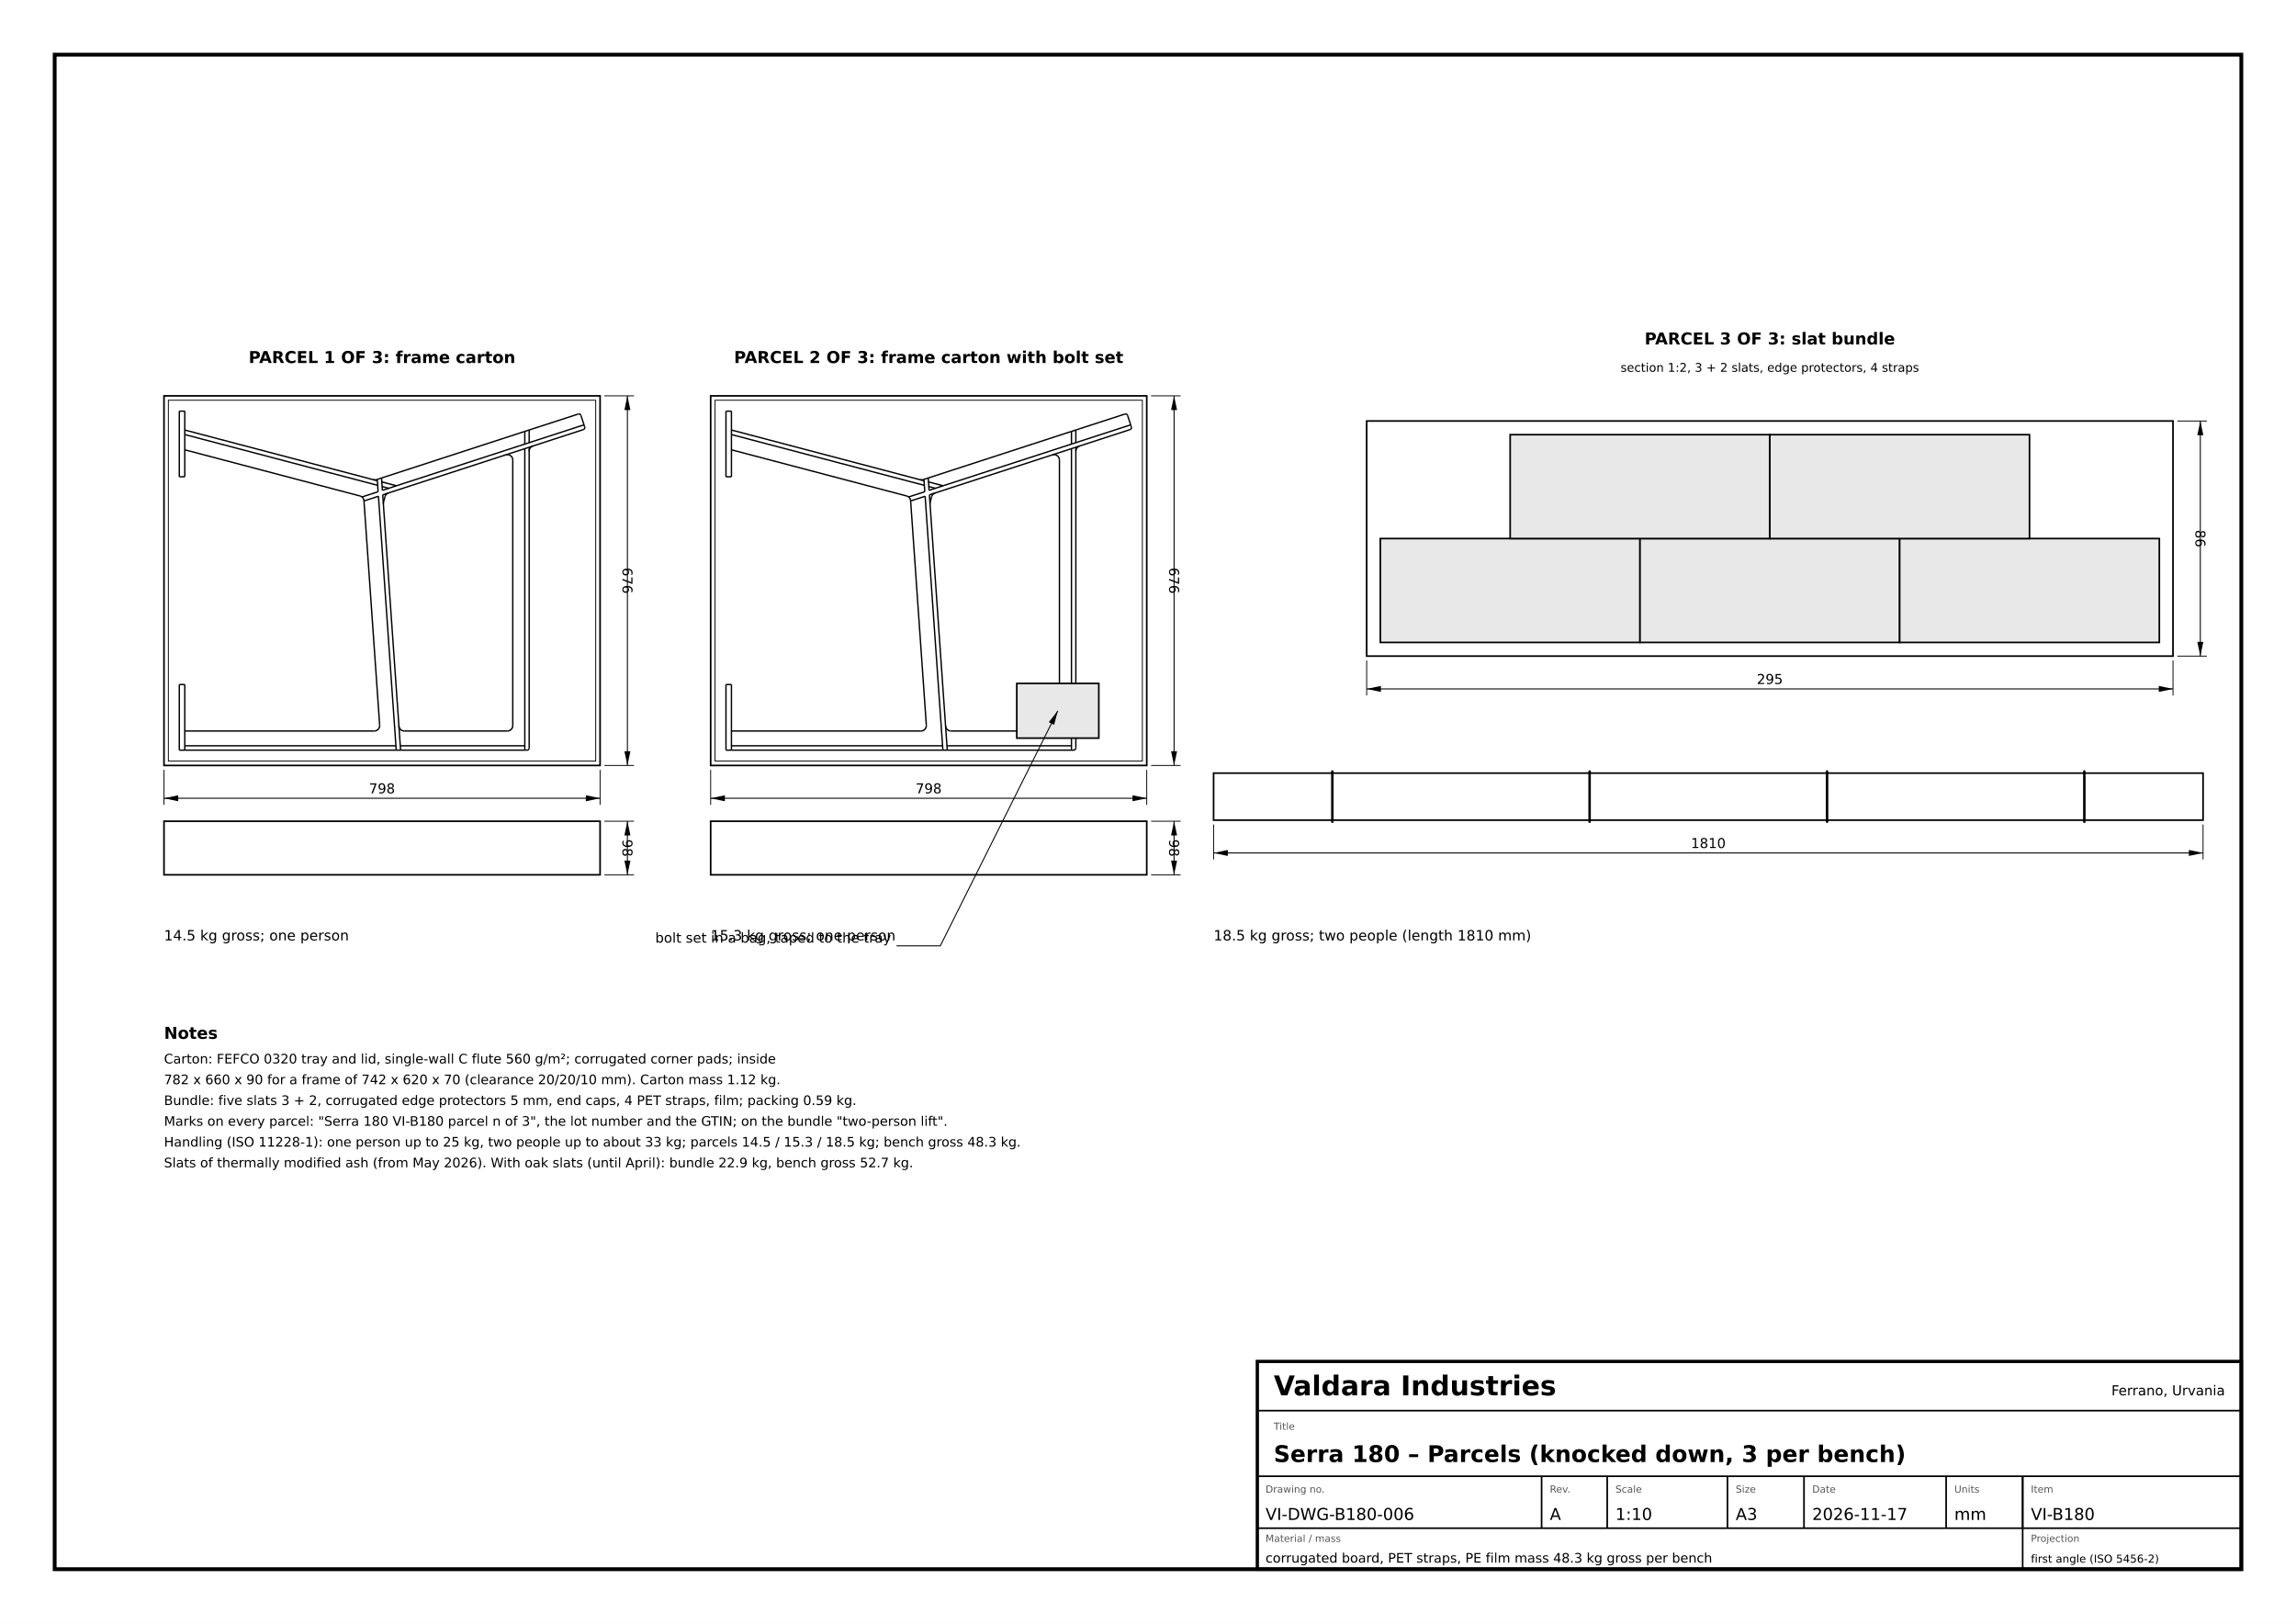
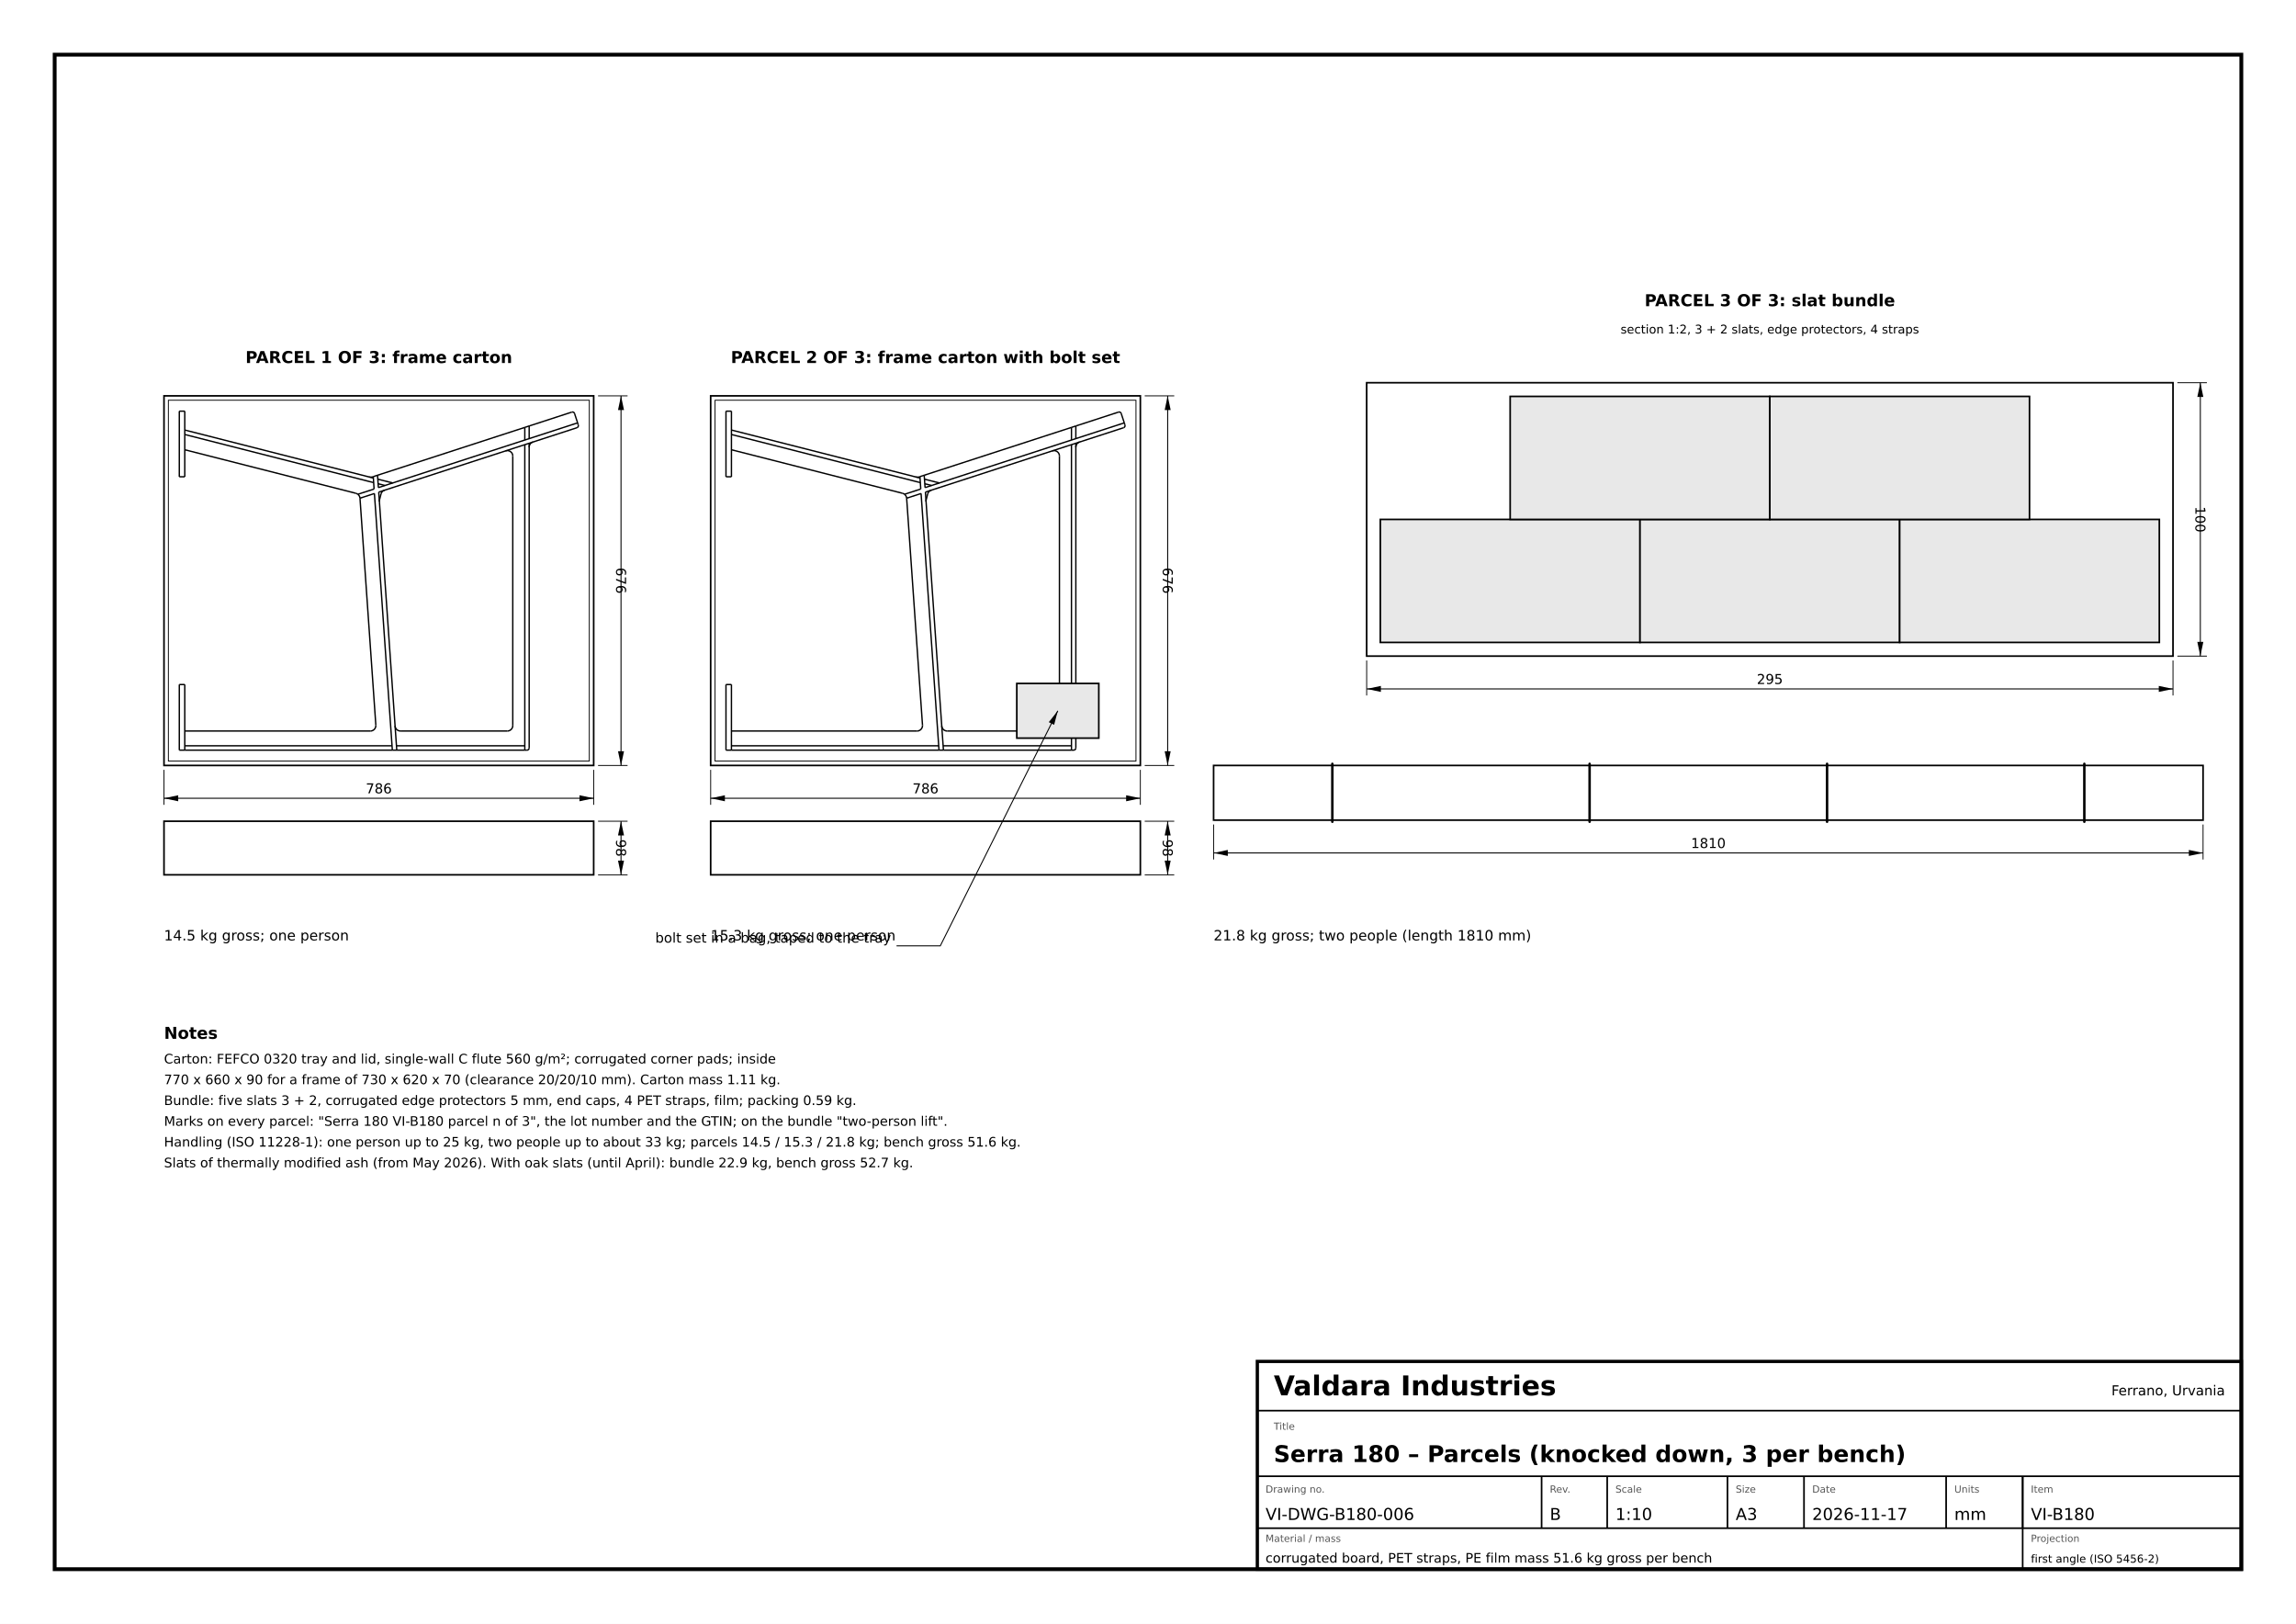
<svg xmlns="http://www.w3.org/2000/svg" width="420mm" height="297mm" viewBox="0 0 420 297">
  <defs>
    <style>
        .vis{fill:none;stroke:#000;stroke-width:0.45;stroke-linejoin:round;stroke-linecap:round}
        .thin{fill:none;stroke:#000;stroke-width:0.25}
        .hid{fill:none;stroke:#000;stroke-width:0.22;stroke-dasharray:1.6,0.9}
        .ctr{fill:none;stroke:#000;stroke-width:0.18;stroke-dasharray:6,1,1,1}
        .ext{fill:none;stroke:#000;stroke-width:0.16}
        .dimln{fill:none;stroke:#000;stroke-width:0.18}
        .arr{fill:#000;stroke:none}
        .dot{fill:#000}
        .frame{fill:none;stroke:#000;stroke-width:0.7}
        .tb{fill:none;stroke:#000;stroke-width:0.6}
        .tbl{fill:none;stroke:#000;stroke-width:0.3}
        .sec{fill:url(#hatch);stroke:#000;stroke-width:0.45;fill-rule:evenodd}
        .txt{font-family:'DejaVu Sans','Liberation Sans',Arial,Helvetica,sans-serif;fill:#000}
        .lbl{font-family:'DejaVu Sans','Liberation Sans',Arial,Helvetica,sans-serif;fill:#555}
        .cut{fill:none;stroke:#000;stroke-width:0.7}
        .box{fill:none;stroke:#000;stroke-width:0.3}
        .fillg{fill:#e8e8e8;stroke:#000;stroke-width:0.3}
        </style>
    <pattern id="hatch" width="2" height="2" patternUnits="userSpaceOnUse" patternTransform="rotate(45)">
      <line x1="0" y1="0" x2="0" y2="2" stroke="#000" stroke-width="0.18" />
    </pattern>
  </defs>
  <rect x="0" y="0" width="420" height="297" fill="#fff" />
  <rect class="frame" x="10" y="10" width="400" height="277" />
-   <rect class="box" x="30.00" y="72.40" width="79.77" height="67.60" />
-   <rect class="ext" x="30.80" y="73.20" width="78.17" height="66.00" />
+   <rect class="box" x="30.00" y="72.40" width="78.60" height="67.60" />
+   <rect class="ext" x="30.80" y="73.20" width="77.00" height="66.00" />
  <polyline class="thin" points="96.40,137.20 96.52,137.18 96.64,137.12 96.72,137.04 96.78,136.92 96.80,136.80" />
  <polyline class="thin" points="96.40,137.20 96.00,137.20" />
-   <polyline class="thin" points="96.00,137.20 73.28,137.20" />
-   <polyline class="thin" points="73.28,137.20 72.48,137.20" />
-   <polyline class="thin" points="72.48,137.20 33.80,137.20" />
+   <polyline class="thin" points="96.00,137.20 72.58,137.20" />
+   <polyline class="thin" points="72.58,137.20 71.77,137.20" />
+   <polyline class="thin" points="71.77,137.20 33.80,137.20" />
  <polyline class="thin" points="32.80,137.20 33.80,137.20" />
-   <polyline class="thin" points="96.80,81.80 96.80,136.80" />
-   <polyline class="thin" points="96.00,137.20 96.00,82.06" />
-   <polyline class="thin" points="106.69,78.58 70.01,90.50" />
-   <polyline class="thin" points="73.22,136.40 96.00,136.40" />
-   <polyline class="thin" points="70.01,90.50 73.28,137.20" />
-   <polyline class="thin" points="72.48,137.20 69.23,90.76" />
-   <polyline class="thin" points="69.23,90.76 66.58,91.62" />
-   <polyline class="thin" points="66.58,91.62 66.58,91.60" />
-   <polyline class="thin" points="66.58,91.60 66.56,91.47 66.52,91.34 66.47,91.21 66.40,91.09 66.31,90.99 66.21,90.89" />
-   <polyline class="thin" points="66.21,90.89 69.17,89.93" />
-   <polyline class="thin" points="69.17,89.93 69.01,87.67" />
-   <polyline class="thin" points="69.01,87.67 69.80,87.42" />
-   <polyline class="thin" points="69.80,87.42 69.95,89.68" />
-   <polyline class="thin" points="69.95,89.68 106.83,77.70" />
-   <polyline class="thin" points="106.83,77.70 106.95,78.08" />
-   <polyline class="thin" points="106.69,78.58 106.80,78.53 106.89,78.44 106.95,78.33 106.97,78.20 106.95,78.08" />
-   <polyline class="thin" points="33.80,136.40 72.42,136.40" />
+   <polyline class="thin" points="96.80,81.06 96.80,136.80" />
+   <polyline class="thin" points="96.00,137.20 96.00,81.32" />
+   <polyline class="thin" points="105.53,78.23 69.28,90.00" />
+   <polyline class="thin" points="72.52,136.40 96.00,136.40" />
+   <polyline class="thin" points="69.28,90.00 72.58,137.20" />
+   <polyline class="thin" points="71.77,137.20 68.49,90.26" />
+   <polyline class="thin" points="68.49,90.26 65.84,91.12" />
+   <polyline class="thin" points="65.84,91.12 65.82,90.98 65.79,90.85 65.73,90.72 65.65,90.60 65.56,90.50 65.46,90.40" />
+   <polyline class="thin" points="65.46,90.40 68.43,89.44" />
+   <polyline class="thin" points="68.43,89.44 68.28,87.17" />
+   <polyline class="thin" points="68.28,87.17 69.06,86.92" />
+   <polyline class="thin" points="69.06,86.92 69.22,89.18" />
+   <polyline class="thin" points="69.22,89.18 105.66,77.34" />
+   <polyline class="thin" points="105.66,77.34 105.78,77.72" />
+   <polyline class="thin" points="105.53,78.23 105.64,78.17 105.73,78.08 105.78,77.97 105.80,77.85 105.78,77.72" />
+   <polyline class="thin" points="33.80,136.40 71.72,136.40" />
  <polyline class="thin" points="33.80,137.20 33.80,125.20" />
  <polyline class="thin" points="32.80,125.20 33.80,125.20" />
  <polyline class="thin" points="32.80,137.20 32.80,125.20" />
-   <polyline class="thin" points="97.49,81.57 97.36,81.62 97.24,81.69 97.13,81.78 97.03,81.88 96.95,81.99 96.89,82.12 96.84,82.25 96.81,82.38 96.80,82.52" />
-   <polyline class="thin" points="70.42,90.85 70.47,90.72 70.53,90.59 70.62,90.47 70.71,90.37 70.83,90.28 70.95,90.21 71.08,90.15" />
-   <polyline class="thin" points="70.13,92.17 70.13,92.06 70.14,91.95 70.16,91.85" />
-   <polyline class="thin" points="70.16,91.84 70.16,91.84 70.16,91.85" />
-   <polyline class="thin" points="70.42,90.85 70.16,91.84" />
-   <polyline class="thin" points="92.49,83.20 92.63,83.16 92.78,83.15 92.92,83.16 93.06,83.18 93.20,83.23 93.33,83.30 93.44,83.38 93.55,83.48 93.64,83.60 93.71,83.73 93.76,83.86 93.79,84.00 93.80,84.15" />
-   <polyline class="thin" points="93.80,132.70 93.80,84.15" />
+   <polyline class="thin" points="97.49,80.84 97.36,80.89 97.24,80.96 97.13,81.04 97.03,81.14 96.95,81.26 96.89,81.38 96.84,81.51 96.81,81.65 96.80,81.79" />
+   <polyline class="thin" points="69.69,90.36 69.74,90.22 69.80,90.09 69.88,89.98 69.98,89.87 70.09,89.78 70.22,89.71 70.35,89.65" />
+   <polyline class="thin" points="69.40,91.72 69.39,91.59 69.41,91.46 69.44,91.34" />
+   <polyline class="thin" points="69.45,91.32 69.44,91.33 69.44,91.34" />
+   <polyline class="thin" points="69.69,90.36 69.45,91.32" />
+   <polyline class="thin" points="92.49,82.46 92.63,82.43 92.78,82.41 92.92,82.42 93.06,82.45 93.20,82.50 93.33,82.56 93.44,82.65 93.55,82.75 93.64,82.86 93.71,82.99 93.76,83.13 93.79,83.27 93.80,83.41" />
+   <polyline class="thin" points="93.80,132.70 93.80,83.41" />
  <polyline class="thin" points="93.80,132.70 93.79,132.84 93.76,132.98 93.71,133.12 93.64,133.24 93.56,133.35 93.45,133.46 93.34,133.54 93.22,133.61 93.08,133.66 92.94,133.69 92.80,133.70" />
-   <polyline class="thin" points="73.97,133.70 92.80,133.70" />
-   <polyline class="thin" points="73.97,133.70 73.83,133.69 73.70,133.66 73.57,133.62 73.45,133.55 73.33,133.48 73.23,133.38 73.15,133.28 73.08,133.16 73.02,133.04 72.99,132.90 72.97,132.77" />
-   <polyline class="thin" points="69.45,132.63 66.58,91.62" />
-   <polyline class="thin" points="66.21,90.89 66.10,90.81 65.97,90.75 65.84,90.71" />
-   <polyline class="thin" points="68.86,87.72 69.01,87.67" />
-   <polyline class="thin" points="69.80,87.42 96.00,78.90" />
-   <polyline class="thin" points="96.00,78.90 96.80,78.64" />
-   <polyline class="thin" points="96.80,78.64 105.77,75.73" />
-   <polyline class="thin" points="106.27,75.99 106.83,77.70" />
-   <polyline class="thin" points="68.45,133.70 68.60,133.69 68.75,133.66 68.88,133.60 69.01,133.53 69.13,133.43 69.23,133.33 69.32,133.20 69.38,133.07 69.43,132.93 69.45,132.78 69.45,132.63" />
-   <polyline class="thin" points="33.80,133.70 68.45,133.70" />
-   <polyline class="thin" points="65.84,90.71 33.80,82.27" />
-   <polyline class="thin" points="69.09,88.77 33.80,79.48" />
-   <polyline class="thin" points="33.80,78.65 69.03,87.93" />
-   <polyline class="thin" points="68.30,87.74 68.44,87.76 68.58,87.77 68.72,87.75 68.86,87.72" />
-   <polyline class="thin" points="96.00,81.22 96.00,78.90" />
-   <polyline class="thin" points="96.80,78.64 96.80,80.96" />
-   <polyline class="thin" points="106.27,75.99 106.21,75.87 106.12,75.79 106.01,75.73 105.89,75.71 105.77,75.73" />
-   <polyline class="thin" points="69.85,88.14 72.52,88.85" />
-   <polyline class="thin" points="71.11,89.30 69.91,88.99" />
+   <polyline class="thin" points="73.26,133.70 92.80,133.70" />
+   <polyline class="thin" points="73.26,133.70 73.13,133.69 72.99,133.66 72.87,133.62 72.74,133.55 72.63,133.48 72.53,133.38 72.45,133.28 72.38,133.16 72.32,133.04 72.28,132.90 72.27,132.77" />
+   <polyline class="thin" points="65.85,91.12 65.85,91.12 65.84,91.12" />
+   <polyline class="thin" points="65.46,90.40 65.35,90.33 65.22,90.27 65.09,90.22" />
+   <polyline class="thin" points="68.12,87.22 68.28,87.17" />
+   <polyline class="thin" points="69.06,86.92 96.00,78.17" />
+   <polyline class="thin" points="96.00,78.17 96.80,77.91" />
+   <polyline class="thin" points="96.80,77.91 104.60,75.37" />
+   <polyline class="thin" points="105.10,75.63 105.66,77.34" />
+   <polyline class="thin" points="68.75,132.63 65.85,91.12" />
+   <polyline class="thin" points="67.75,133.70 67.90,133.69 68.04,133.66 68.18,133.60 68.31,133.53 68.43,133.43 68.53,133.33 68.61,133.20 68.68,133.07 68.72,132.93 68.75,132.78 68.75,132.63" />
+   <polyline class="thin" points="33.80,133.70 67.75,133.70" />
+   <polyline class="thin" points="65.09,90.22 33.80,82.26" />
+   <polyline class="thin" points="68.35,88.27 33.80,79.47" />
+   <polyline class="thin" points="33.80,78.65 68.29,87.43" />
+   <polyline class="thin" points="67.57,87.24 67.70,87.27 67.85,87.27 67.99,87.26 68.12,87.22" />
+   <polyline class="thin" points="96.00,80.48 96.00,78.17" />
+   <polyline class="thin" points="96.80,77.91 96.80,80.22" />
+   <polyline class="thin" points="105.10,75.63 105.05,75.52 104.96,75.43 104.85,75.37 104.72,75.35 104.60,75.37" />
+   <polyline class="thin" points="69.11,87.64 71.84,88.33" />
+   <polyline class="thin" points="70.41,88.79 69.17,88.48" />
  <polyline class="thin" points="33.80,87.20 33.80,75.20" />
  <polyline class="thin" points="32.80,75.20 33.80,75.20" />
  <polyline class="thin" points="32.80,87.20 33.80,87.20" />
  <polyline class="thin" points="32.80,87.20 32.80,75.20" />
-   <text class="txt" x="69.88" y="66.40" font-size="3.0" text-anchor="middle" font-weight="bold">PARCEL 1 OF 3: frame carton</text>
+   <text class="txt" x="69.30" y="66.40" font-size="3.0" text-anchor="middle" font-weight="bold">PARCEL 1 OF 3: frame carton</text>
  <polyline class="ext" points="30.00,140.80 30.00,147.20" />
-   <polyline class="ext" points="109.77,140.80 109.77,147.20" />
-   <polyline class="dimln" points="30.00,146.00 109.77,146.00" />
+   <polyline class="ext" points="108.60,140.80 108.60,147.20" />
+   <polyline class="dimln" points="30.00,146.00 108.60,146.00" />
  <polygon class="arr" points="30.00,146.00 32.60,145.45 32.60,146.55" />
-   <polygon class="arr" points="109.77,146.00 107.17,146.55 107.17,145.45" />
-   <text class="txt" x="69.88" y="145.10" font-size="2.5" text-anchor="middle" font-weight="normal">798</text>
-   <polyline class="ext" points="110.57,140.00 115.97,140.00" />
-   <polyline class="ext" points="110.57,72.40 115.97,72.40" />
-   <polyline class="dimln" points="114.77,140.00 114.77,72.40" />
-   <polygon class="arr" points="114.77,140.00 114.22,137.40 115.32,137.40" />
-   <polygon class="arr" points="114.77,72.40 115.32,75.00 114.22,75.00" />
-   <text class="txt" x="113.87" y="106.20" font-size="2.5" text-anchor="middle" font-weight="normal" transform="rotate(90.00 113.87 106.20)">676</text>
-   <rect class="box" x="30.00" y="150.20" width="79.77" height="9.80" />
-   <polyline class="ext" points="110.57,160.00 115.97,160.00" />
-   <polyline class="ext" points="110.57,150.20 115.97,150.20" />
-   <polyline class="dimln" points="114.77,160.00 114.77,150.20" />
-   <polygon class="arr" points="114.77,160.00 114.22,157.40 115.32,157.40" />
-   <polygon class="arr" points="114.77,150.20 115.32,152.80 114.22,152.80" />
-   <text class="txt" x="113.87" y="155.10" font-size="2.5" text-anchor="middle" font-weight="normal" transform="rotate(90.00 113.87 155.10)">98</text>
+   <polygon class="arr" points="108.60,146.00 106.00,146.55 106.00,145.45" />
+   <text class="txt" x="69.30" y="145.10" font-size="2.5" text-anchor="middle" font-weight="normal">786</text>
+   <polyline class="ext" points="109.40,140.00 114.80,140.00" />
+   <polyline class="ext" points="109.40,72.40 114.80,72.40" />
+   <polyline class="dimln" points="113.60,140.00 113.60,72.40" />
+   <polygon class="arr" points="113.60,140.00 113.05,137.40 114.15,137.40" />
+   <polygon class="arr" points="113.60,72.40 114.15,75.00 113.05,75.00" />
+   <text class="txt" x="112.70" y="106.20" font-size="2.5" text-anchor="middle" font-weight="normal" transform="rotate(90.00 112.70 106.20)">676</text>
+   <rect class="box" x="30.00" y="150.20" width="78.60" height="9.80" />
+   <polyline class="ext" points="109.40,160.00 114.80,160.00" />
+   <polyline class="ext" points="109.40,150.20 114.80,150.20" />
+   <polyline class="dimln" points="113.60,160.00 113.60,150.20" />
+   <polygon class="arr" points="113.60,160.00 113.05,157.40 114.15,157.40" />
+   <polygon class="arr" points="113.60,150.20 114.15,152.80 113.05,152.80" />
+   <text class="txt" x="112.70" y="155.10" font-size="2.5" text-anchor="middle" font-weight="normal" transform="rotate(90.00 112.70 155.10)">98</text>
  <text class="txt" x="30.00" y="172.00" font-size="2.6" text-anchor="start" font-weight="normal">14.5 kg gross; one person</text>
-   <rect class="box" x="130.00" y="72.40" width="79.77" height="67.60" />
-   <rect class="ext" x="130.80" y="73.20" width="78.17" height="66.00" />
+   <rect class="box" x="130.00" y="72.40" width="78.60" height="67.60" />
+   <rect class="ext" x="130.80" y="73.20" width="77.00" height="66.00" />
  <polyline class="thin" points="196.40,137.20 196.52,137.18 196.64,137.12 196.72,137.04 196.78,136.92 196.80,136.80" />
  <polyline class="thin" points="196.40,137.20 196.00,137.20" />
-   <polyline class="thin" points="196.00,137.20 173.28,137.20" />
-   <polyline class="thin" points="173.28,137.20 172.48,137.20" />
-   <polyline class="thin" points="172.48,137.20 133.80,137.20" />
+   <polyline class="thin" points="196.00,137.20 172.58,137.20" />
+   <polyline class="thin" points="172.58,137.20 171.77,137.20" />
+   <polyline class="thin" points="171.77,137.20 133.80,137.20" />
  <polyline class="thin" points="132.80,137.20 133.80,137.20" />
-   <polyline class="thin" points="196.80,81.80 196.80,136.80" />
-   <polyline class="thin" points="196.00,137.20 196.00,82.06" />
-   <polyline class="thin" points="206.69,78.58 170.01,90.50" />
-   <polyline class="thin" points="173.22,136.40 196.00,136.40" />
-   <polyline class="thin" points="170.01,90.50 173.28,137.20" />
-   <polyline class="thin" points="172.48,137.20 169.23,90.76" />
-   <polyline class="thin" points="169.23,90.76 166.58,91.62" />
-   <polyline class="thin" points="166.58,91.62 166.58,91.60" />
-   <polyline class="thin" points="166.58,91.60 166.56,91.47 166.52,91.34 166.47,91.21 166.40,91.09 166.31,90.99 166.21,90.89" />
-   <polyline class="thin" points="166.21,90.89 169.17,89.93" />
-   <polyline class="thin" points="169.17,89.93 169.01,87.67" />
-   <polyline class="thin" points="169.01,87.67 169.80,87.42" />
-   <polyline class="thin" points="169.80,87.42 169.95,89.68" />
-   <polyline class="thin" points="169.95,89.68 206.83,77.70" />
-   <polyline class="thin" points="206.83,77.70 206.95,78.08" />
-   <polyline class="thin" points="206.69,78.58 206.80,78.53 206.89,78.44 206.95,78.33 206.97,78.20 206.95,78.08" />
-   <polyline class="thin" points="133.80,136.40 172.42,136.40" />
+   <polyline class="thin" points="196.80,81.06 196.80,136.80" />
+   <polyline class="thin" points="196.00,137.20 196.00,81.32" />
+   <polyline class="thin" points="205.53,78.23 169.28,90.00" />
+   <polyline class="thin" points="172.52,136.40 196.00,136.40" />
+   <polyline class="thin" points="169.28,90.00 172.58,137.20" />
+   <polyline class="thin" points="171.77,137.20 168.49,90.26" />
+   <polyline class="thin" points="168.49,90.26 165.84,91.12" />
+   <polyline class="thin" points="165.84,91.12 165.82,90.98 165.79,90.85 165.73,90.72 165.65,90.60 165.56,90.50 165.46,90.40" />
+   <polyline class="thin" points="165.46,90.40 168.43,89.44" />
+   <polyline class="thin" points="168.43,89.44 168.28,87.17" />
+   <polyline class="thin" points="168.28,87.17 169.06,86.92" />
+   <polyline class="thin" points="169.06,86.92 169.22,89.18" />
+   <polyline class="thin" points="169.22,89.18 205.66,77.34" />
+   <polyline class="thin" points="205.66,77.34 205.78,77.72" />
+   <polyline class="thin" points="205.53,78.23 205.64,78.17 205.73,78.08 205.78,77.97 205.80,77.85 205.78,77.72" />
+   <polyline class="thin" points="133.80,136.40 171.72,136.40" />
  <polyline class="thin" points="133.80,137.20 133.80,125.20" />
  <polyline class="thin" points="132.80,125.20 133.80,125.20" />
  <polyline class="thin" points="132.80,137.20 132.80,125.20" />
-   <polyline class="thin" points="197.49,81.57 197.36,81.62 197.24,81.69 197.13,81.78 197.03,81.88 196.95,81.99 196.89,82.12 196.84,82.25 196.81,82.38 196.80,82.52" />
-   <polyline class="thin" points="170.42,90.85 170.47,90.72 170.53,90.59 170.62,90.47 170.71,90.37 170.83,90.28 170.95,90.21 171.08,90.15" />
-   <polyline class="thin" points="170.13,92.17 170.13,92.06 170.14,91.95 170.16,91.85" />
-   <polyline class="thin" points="170.16,91.84 170.16,91.84 170.16,91.85" />
-   <polyline class="thin" points="170.42,90.85 170.16,91.84" />
-   <polyline class="thin" points="192.49,83.20 192.63,83.16 192.78,83.15 192.92,83.16 193.06,83.18 193.20,83.23 193.33,83.30 193.44,83.38 193.55,83.48 193.64,83.60 193.71,83.73 193.76,83.86 193.79,84.00 193.80,84.15" />
-   <polyline class="thin" points="193.80,132.70 193.80,84.15" />
+   <polyline class="thin" points="197.49,80.84 197.36,80.89 197.24,80.96 197.13,81.04 197.03,81.14 196.95,81.26 196.89,81.38 196.84,81.51 196.81,81.65 196.80,81.79" />
+   <polyline class="thin" points="169.69,90.36 169.74,90.22 169.80,90.09 169.88,89.98 169.98,89.87 170.09,89.78 170.22,89.71 170.35,89.65" />
+   <polyline class="thin" points="169.40,91.72 169.39,91.59 169.41,91.46 169.44,91.34" />
+   <polyline class="thin" points="169.45,91.32 169.44,91.33 169.44,91.34" />
+   <polyline class="thin" points="169.69,90.36 169.45,91.32" />
+   <polyline class="thin" points="192.49,82.46 192.63,82.43 192.78,82.41 192.92,82.42 193.06,82.45 193.20,82.50 193.33,82.56 193.44,82.65 193.55,82.75 193.64,82.86 193.71,82.99 193.76,83.13 193.79,83.27 193.80,83.41" />
+   <polyline class="thin" points="193.80,132.70 193.80,83.41" />
  <polyline class="thin" points="193.80,132.70 193.79,132.84 193.76,132.98 193.71,133.12 193.64,133.24 193.56,133.35 193.45,133.46 193.34,133.54 193.22,133.61 193.08,133.66 192.94,133.69 192.80,133.70" />
-   <polyline class="thin" points="173.97,133.70 192.80,133.70" />
-   <polyline class="thin" points="173.97,133.70 173.83,133.69 173.70,133.66 173.57,133.62 173.45,133.55 173.33,133.48 173.23,133.38 173.15,133.28 173.08,133.16 173.02,133.04 172.99,132.90 172.97,132.77" />
-   <polyline class="thin" points="169.45,132.63 166.58,91.62" />
-   <polyline class="thin" points="166.21,90.89 166.10,90.81 165.97,90.75 165.84,90.71" />
-   <polyline class="thin" points="168.86,87.72 169.01,87.67" />
-   <polyline class="thin" points="169.80,87.42 196.00,78.90" />
-   <polyline class="thin" points="196.00,78.90 196.80,78.64" />
-   <polyline class="thin" points="196.80,78.64 205.77,75.73" />
-   <polyline class="thin" points="206.27,75.99 206.83,77.70" />
-   <polyline class="thin" points="168.45,133.70 168.60,133.69 168.75,133.66 168.88,133.60 169.01,133.53 169.13,133.43 169.23,133.33 169.32,133.20 169.38,133.07 169.43,132.93 169.45,132.78 169.45,132.63" />
-   <polyline class="thin" points="133.80,133.70 168.45,133.70" />
-   <polyline class="thin" points="165.84,90.71 133.80,82.27" />
-   <polyline class="thin" points="169.09,88.77 133.80,79.48" />
-   <polyline class="thin" points="133.80,78.65 169.03,87.93" />
-   <polyline class="thin" points="168.30,87.74 168.44,87.76 168.58,87.77 168.72,87.75 168.86,87.72" />
-   <polyline class="thin" points="196.00,81.22 196.00,78.90" />
-   <polyline class="thin" points="196.80,78.64 196.80,80.96" />
-   <polyline class="thin" points="206.27,75.99 206.21,75.87 206.12,75.79 206.01,75.73 205.89,75.71 205.77,75.73" />
-   <polyline class="thin" points="169.85,88.14 172.52,88.85" />
-   <polyline class="thin" points="171.11,89.30 169.91,88.99" />
+   <polyline class="thin" points="173.26,133.70 192.80,133.70" />
+   <polyline class="thin" points="173.26,133.70 173.13,133.69 172.99,133.66 172.87,133.62 172.74,133.55 172.63,133.48 172.53,133.38 172.45,133.28 172.38,133.16 172.32,133.04 172.28,132.90 172.27,132.77" />
+   <polyline class="thin" points="165.85,91.12 165.85,91.12 165.84,91.12" />
+   <polyline class="thin" points="165.46,90.40 165.35,90.33 165.22,90.27 165.09,90.22" />
+   <polyline class="thin" points="168.12,87.22 168.28,87.17" />
+   <polyline class="thin" points="169.06,86.92 196.00,78.17" />
+   <polyline class="thin" points="196.00,78.17 196.80,77.91" />
+   <polyline class="thin" points="196.80,77.91 204.60,75.37" />
+   <polyline class="thin" points="205.10,75.63 205.66,77.34" />
+   <polyline class="thin" points="168.75,132.63 165.85,91.12" />
+   <polyline class="thin" points="167.75,133.70 167.90,133.69 168.04,133.66 168.18,133.60 168.31,133.53 168.43,133.43 168.53,133.33 168.61,133.20 168.68,133.07 168.72,132.93 168.75,132.78 168.75,132.63" />
+   <polyline class="thin" points="133.80,133.70 167.75,133.70" />
+   <polyline class="thin" points="165.09,90.22 133.80,82.26" />
+   <polyline class="thin" points="168.35,88.27 133.80,79.47" />
+   <polyline class="thin" points="133.80,78.65 168.29,87.43" />
+   <polyline class="thin" points="167.57,87.24 167.70,87.27 167.85,87.27 167.99,87.26 168.12,87.22" />
+   <polyline class="thin" points="196.00,80.48 196.00,78.17" />
+   <polyline class="thin" points="196.80,77.91 196.80,80.22" />
+   <polyline class="thin" points="205.10,75.63 205.05,75.52 204.96,75.43 204.85,75.37 204.72,75.35 204.60,75.37" />
+   <polyline class="thin" points="169.11,87.64 171.84,88.33" />
+   <polyline class="thin" points="170.41,88.79 169.17,88.48" />
  <polyline class="thin" points="133.80,87.20 133.80,75.20" />
  <polyline class="thin" points="132.80,75.20 133.80,75.20" />
  <polyline class="thin" points="132.80,87.20 133.80,87.20" />
  <polyline class="thin" points="132.80,87.20 132.80,75.20" />
  <rect class="fillg" x="186.00" y="125.00" width="15.00" height="10.00" />
  <polyline class="dimln" points="193.50,130.00 172.00,173.00 164.00,173.00" />
  <polygon class="arr" points="193.50,130.00 192.83,132.57 191.85,132.08" />
  <text class="txt" x="163.00" y="172.40" font-size="2.5" text-anchor="end" font-weight="normal">bolt set in a bag, taped to the tray</text>
-   <text class="txt" x="169.88" y="66.40" font-size="3.0" text-anchor="middle" font-weight="bold">PARCEL 2 OF 3: frame carton with bolt set</text>
+   <text class="txt" x="169.30" y="66.40" font-size="3.0" text-anchor="middle" font-weight="bold">PARCEL 2 OF 3: frame carton with bolt set</text>
  <polyline class="ext" points="130.00,140.80 130.00,147.20" />
-   <polyline class="ext" points="209.77,140.80 209.77,147.20" />
-   <polyline class="dimln" points="130.00,146.00 209.77,146.00" />
+   <polyline class="ext" points="208.60,140.80 208.60,147.20" />
+   <polyline class="dimln" points="130.00,146.00 208.60,146.00" />
  <polygon class="arr" points="130.00,146.00 132.60,145.45 132.60,146.55" />
-   <polygon class="arr" points="209.77,146.00 207.17,146.55 207.17,145.45" />
-   <text class="txt" x="169.88" y="145.10" font-size="2.5" text-anchor="middle" font-weight="normal">798</text>
-   <polyline class="ext" points="210.57,140.00 215.97,140.00" />
-   <polyline class="ext" points="210.57,72.40 215.97,72.40" />
-   <polyline class="dimln" points="214.77,140.00 214.77,72.40" />
-   <polygon class="arr" points="214.77,140.00 214.22,137.40 215.32,137.40" />
-   <polygon class="arr" points="214.77,72.40 215.32,75.00 214.22,75.00" />
-   <text class="txt" x="213.87" y="106.20" font-size="2.5" text-anchor="middle" font-weight="normal" transform="rotate(90.00 213.87 106.20)">676</text>
-   <rect class="box" x="130.00" y="150.20" width="79.77" height="9.80" />
-   <polyline class="ext" points="210.57,160.00 215.97,160.00" />
-   <polyline class="ext" points="210.57,150.20 215.97,150.20" />
-   <polyline class="dimln" points="214.77,160.00 214.77,150.20" />
-   <polygon class="arr" points="214.77,160.00 214.22,157.40 215.32,157.40" />
-   <polygon class="arr" points="214.77,150.20 215.32,152.80 214.22,152.80" />
-   <text class="txt" x="213.87" y="155.10" font-size="2.5" text-anchor="middle" font-weight="normal" transform="rotate(90.00 213.87 155.10)">98</text>
+   <polygon class="arr" points="208.60,146.00 206.00,146.55 206.00,145.45" />
+   <text class="txt" x="169.30" y="145.10" font-size="2.5" text-anchor="middle" font-weight="normal">786</text>
+   <polyline class="ext" points="209.40,140.00 214.80,140.00" />
+   <polyline class="ext" points="209.40,72.40 214.80,72.40" />
+   <polyline class="dimln" points="213.60,140.00 213.60,72.40" />
+   <polygon class="arr" points="213.60,140.00 213.05,137.40 214.15,137.40" />
+   <polygon class="arr" points="213.60,72.40 214.15,75.00 213.05,75.00" />
+   <text class="txt" x="212.70" y="106.20" font-size="2.5" text-anchor="middle" font-weight="normal" transform="rotate(90.00 212.70 106.20)">676</text>
+   <rect class="box" x="130.00" y="150.20" width="78.60" height="9.80" />
+   <polyline class="ext" points="209.40,160.00 214.80,160.00" />
+   <polyline class="ext" points="209.40,150.20 214.80,150.20" />
+   <polyline class="dimln" points="213.60,160.00 213.60,150.20" />
+   <polygon class="arr" points="213.60,160.00 213.05,157.40 214.15,157.40" />
+   <polygon class="arr" points="213.60,150.20 214.15,152.80 213.05,152.80" />
+   <text class="txt" x="212.70" y="155.10" font-size="2.5" text-anchor="middle" font-weight="normal" transform="rotate(90.00 212.70 155.10)">98</text>
  <text class="txt" x="130.00" y="172.00" font-size="2.6" text-anchor="start" font-weight="normal">15.3 kg gross; one person</text>
-   <rect class="box" x="250.00" y="77.00" width="147.50" height="43.00" />
-   <rect class="fillg" x="252.50" y="98.50" width="47.50" height="19.00" />
-   <rect class="fillg" x="300.00" y="98.50" width="47.50" height="19.00" />
-   <rect class="fillg" x="347.50" y="98.50" width="47.50" height="19.00" />
-   <rect class="fillg" x="276.25" y="79.50" width="47.50" height="19.00" />
-   <rect class="fillg" x="323.75" y="79.50" width="47.50" height="19.00" />
-   <text class="txt" x="323.75" y="63.00" font-size="3.0" text-anchor="middle" font-weight="bold">PARCEL 3 OF 3: slat bundle</text>
-   <text class="txt" x="323.75" y="68.00" font-size="2.2" text-anchor="middle" font-weight="normal">section 1:2, 3 + 2 slats, edge protectors, 4 straps</text>
+   <rect class="box" x="250.00" y="70.00" width="147.50" height="50.00" />
+   <rect class="fillg" x="252.50" y="95.00" width="47.50" height="22.50" />
+   <rect class="fillg" x="300.00" y="95.00" width="47.50" height="22.50" />
+   <rect class="fillg" x="347.50" y="95.00" width="47.50" height="22.50" />
+   <rect class="fillg" x="276.25" y="72.50" width="47.50" height="22.50" />
+   <rect class="fillg" x="323.75" y="72.50" width="47.50" height="22.50" />
+   <text class="txt" x="323.75" y="56.00" font-size="3.0" text-anchor="middle" font-weight="bold">PARCEL 3 OF 3: slat bundle</text>
+   <text class="txt" x="323.75" y="61.00" font-size="2.2" text-anchor="middle" font-weight="normal">section 1:2, 3 + 2 slats, edge protectors, 4 straps</text>
  <polyline class="ext" points="250.00,120.80 250.00,127.20" />
  <polyline class="ext" points="397.50,120.80 397.50,127.20" />
  <polyline class="dimln" points="250.00,126.00 397.50,126.00" />
  <polygon class="arr" points="250.00,126.00 252.60,125.45 252.60,126.55" />
  <polygon class="arr" points="397.50,126.00 394.90,126.55 394.90,125.45" />
  <text class="txt" x="323.75" y="125.10" font-size="2.5" text-anchor="middle" font-weight="normal">295</text>
  <polyline class="ext" points="398.30,120.00 403.70,120.00" />
-   <polyline class="ext" points="398.30,77.00 403.70,77.00" />
-   <polyline class="dimln" points="402.50,120.00 402.50,77.00" />
+   <polyline class="ext" points="398.30,70.00 403.70,70.00" />
+   <polyline class="dimln" points="402.50,120.00 402.50,70.00" />
  <polygon class="arr" points="402.50,120.00 401.95,117.40 403.05,117.40" />
-   <polygon class="arr" points="402.50,77.00 403.05,79.60 401.95,79.60" />
-   <text class="txt" x="401.60" y="98.50" font-size="2.5" text-anchor="middle" font-weight="normal" transform="rotate(90.00 401.60 98.50)">86</text>
-   <rect class="box" x="222.00" y="141.40" width="181.00" height="8.60" />
-   <polyline class="vis" points="243.72,150.30 243.72,141.10" />
-   <polyline class="vis" points="290.78,150.30 290.78,141.10" />
-   <polyline class="vis" points="334.22,150.30 334.22,141.10" />
-   <polyline class="vis" points="381.28,150.30 381.28,141.10" />
+   <polygon class="arr" points="402.50,70.00 403.05,72.60 401.95,72.60" />
+   <text class="txt" x="401.60" y="95.00" font-size="2.5" text-anchor="middle" font-weight="normal" transform="rotate(90.00 401.60 95.00)">100</text>
+   <rect class="box" x="222.00" y="140.00" width="181.00" height="10.00" />
+   <polyline class="vis" points="243.72,150.30 243.72,139.70" />
+   <polyline class="vis" points="290.78,150.30 290.78,139.70" />
+   <polyline class="vis" points="334.22,150.30 334.22,139.70" />
+   <polyline class="vis" points="381.28,150.30 381.28,139.70" />
  <polyline class="ext" points="222.00,150.80 222.00,157.20" />
  <polyline class="ext" points="403.00,150.80 403.00,157.20" />
  <polyline class="dimln" points="222.00,156.00 403.00,156.00" />
  <polygon class="arr" points="222.00,156.00 224.60,155.45 224.60,156.55" />
  <polygon class="arr" points="403.00,156.00 400.40,156.55 400.40,155.45" />
  <text class="txt" x="312.50" y="155.10" font-size="2.5" text-anchor="middle" font-weight="normal">1810</text>
-   <text class="txt" x="222.00" y="172.00" font-size="2.6" text-anchor="start" font-weight="normal">18.5 kg gross; two people (length 1810 mm)</text>
+   <text class="txt" x="222.00" y="172.00" font-size="2.6" text-anchor="start" font-weight="normal">21.8 kg gross; two people (length 1810 mm)</text>
  <text class="txt" x="30.00" y="190.00" font-size="3.0" text-anchor="start" font-weight="bold">Notes</text>
  <text class="txt" x="30.00" y="194.50" font-size="2.4" text-anchor="start" font-weight="normal">Carton: FEFCO 0320 tray and lid, single-wall C flute 560 g/m²; corrugated corner pads; inside</text>
-   <text class="txt" x="30.00" y="198.30" font-size="2.4" text-anchor="start" font-weight="normal">782 x 660 x 90 for a frame of 742 x 620 x 70 (clearance 20/20/10 mm). Carton mass 1.12 kg.</text>
+   <text class="txt" x="30.00" y="198.30" font-size="2.4" text-anchor="start" font-weight="normal">770 x 660 x 90 for a frame of 730 x 620 x 70 (clearance 20/20/10 mm). Carton mass 1.11 kg.</text>
  <text class="txt" x="30.00" y="202.10" font-size="2.4" text-anchor="start" font-weight="normal">Bundle: five slats 3 + 2, corrugated edge protectors 5 mm, end caps, 4 PET straps, film; packing 0.59 kg.</text>
  <text class="txt" x="30.00" y="205.90" font-size="2.4" text-anchor="start" font-weight="normal">Marks on every parcel: "Serra 180  VI-B180  parcel n of 3", the lot number and the GTIN; on the bundle "two-person lift".</text>
-   <text class="txt" x="30.00" y="209.70" font-size="2.4" text-anchor="start" font-weight="normal">Handling (ISO 11228-1): one person up to 25 kg, two people up to about 33 kg; parcels 14.5 / 15.3 / 18.5 kg; bench gross 48.3 kg.</text>
+   <text class="txt" x="30.00" y="209.70" font-size="2.4" text-anchor="start" font-weight="normal">Handling (ISO 11228-1): one person up to 25 kg, two people up to about 33 kg; parcels 14.5 / 15.3 / 21.8 kg; bench gross 51.6 kg.</text>
  <text class="txt" x="30.00" y="213.50" font-size="2.4" text-anchor="start" font-weight="normal">Slats of thermally modified ash (from May 2026). With oak slats (until April): bundle 22.9 kg, bench gross 52.7 kg.</text>
  <rect class="tb" x="230.00" y="249.00" width="180.00" height="38.00" />
  <polyline class="tbl" points="230.00,258.00 410.00,258.00" />
  <text class="txt" x="233.00" y="255.20" font-size="5" text-anchor="start" font-weight="bold">Valdara Industries</text>
  <text class="txt" x="407.00" y="255.20" font-size="2.5" text-anchor="end" font-weight="normal">Ferrano, Urvania</text>
  <polyline class="tbl" points="230.00,270.00 410.00,270.00" />
  <text class="lbl" x="233.00" y="261.50" font-size="1.8" text-anchor="start" font-weight="normal">Title</text>
  <text class="txt" x="233.00" y="267.40" font-size="4.2" text-anchor="start" font-weight="bold">Serra 180 – Parcels (knocked down, 3 per bench)</text>
  <text class="lbl" x="231.50" y="273.00" font-size="1.8" text-anchor="start" font-weight="normal">Drawing no.</text>
  <text class="txt" x="231.50" y="278.00" font-size="3.0" text-anchor="start" font-weight="normal">VI-DWG-B180-006</text>
  <polyline class="tbl" points="282.00,270.00 282.00,279.50" />
  <text class="lbl" x="283.50" y="273.00" font-size="1.8" text-anchor="start" font-weight="normal">Rev.</text>
-   <text class="txt" x="283.50" y="278.00" font-size="3.0" text-anchor="start" font-weight="normal">A</text>
+   <text class="txt" x="283.50" y="278.00" font-size="3.0" text-anchor="start" font-weight="normal">B</text>
  <polyline class="tbl" points="294.00,270.00 294.00,279.50" />
  <text class="lbl" x="295.50" y="273.00" font-size="1.8" text-anchor="start" font-weight="normal">Scale</text>
  <text class="txt" x="295.50" y="278.00" font-size="3.0" text-anchor="start" font-weight="normal">1:10</text>
  <polyline class="tbl" points="316.00,270.00 316.00,279.50" />
  <text class="lbl" x="317.50" y="273.00" font-size="1.8" text-anchor="start" font-weight="normal">Size</text>
  <text class="txt" x="317.50" y="278.00" font-size="3.0" text-anchor="start" font-weight="normal">A3</text>
  <polyline class="tbl" points="330.00,270.00 330.00,279.50" />
  <text class="lbl" x="331.50" y="273.00" font-size="1.8" text-anchor="start" font-weight="normal">Date</text>
  <text class="txt" x="331.50" y="278.00" font-size="3.0" text-anchor="start" font-weight="normal">2026-11-17</text>
  <polyline class="tbl" points="356.00,270.00 356.00,279.50" />
  <text class="lbl" x="357.50" y="273.00" font-size="1.8" text-anchor="start" font-weight="normal">Units</text>
  <text class="txt" x="357.50" y="278.00" font-size="3.0" text-anchor="start" font-weight="normal">mm</text>
  <polyline class="tbl" points="370.00,270.00 370.00,279.50" />
  <polyline class="tbl" points="370.00,270.00 370.00,287.00" />
  <text class="lbl" x="371.50" y="273.00" font-size="1.8" text-anchor="start" font-weight="normal">Item</text>
  <text class="txt" x="371.50" y="278.00" font-size="3.0" text-anchor="start" font-weight="normal">VI-B180</text>
  <polyline class="tbl" points="230.00,279.50 410.00,279.50" />
  <text class="lbl" x="231.50" y="282.00" font-size="1.8" text-anchor="start" font-weight="normal">Material / mass</text>
-   <text class="txt" x="231.50" y="285.80" font-size="2.4" text-anchor="start" font-weight="normal">corrugated board, PET straps, PE film   mass 48.3 kg gross per bench</text>
+   <text class="txt" x="231.50" y="285.80" font-size="2.4" text-anchor="start" font-weight="normal">corrugated board, PET straps, PE film   mass 51.6 kg gross per bench</text>
  <text class="lbl" x="371.50" y="282.00" font-size="1.8" text-anchor="start" font-weight="normal">Projection</text>
  <text class="txt" x="371.50" y="285.80" font-size="2.0" text-anchor="start" font-weight="normal">first angle (ISO 5456-2)</text>
</svg>
